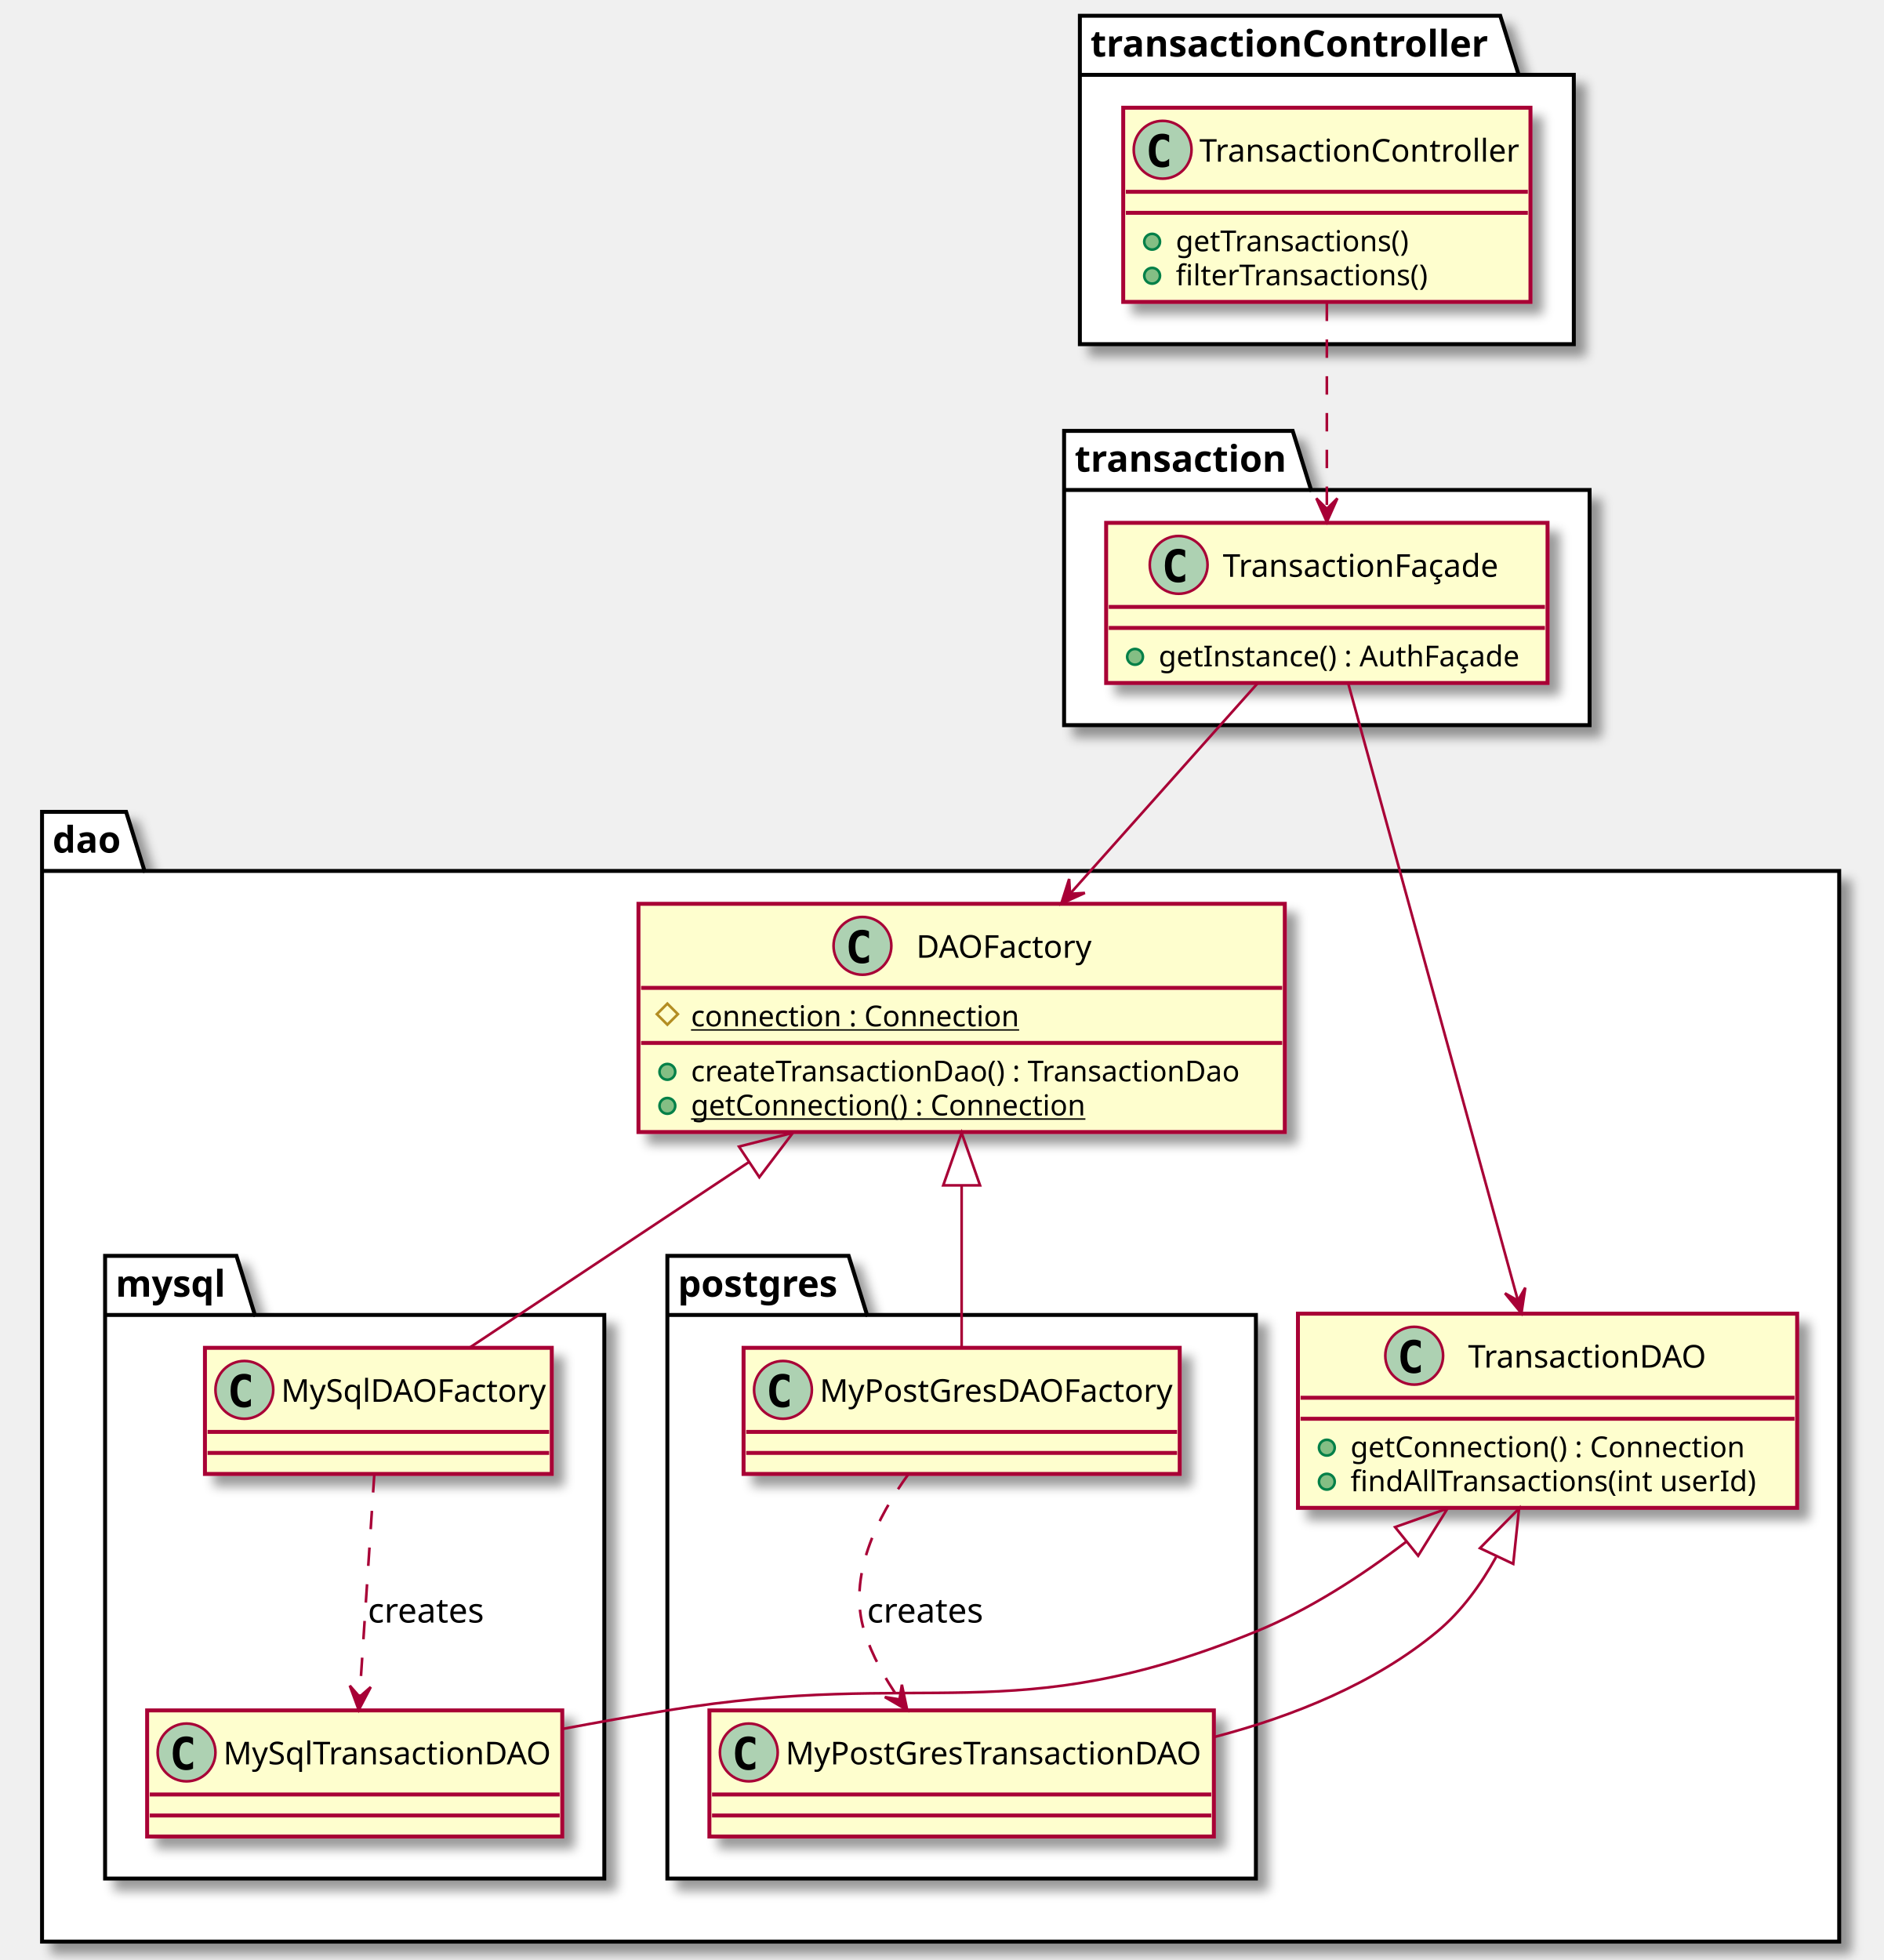
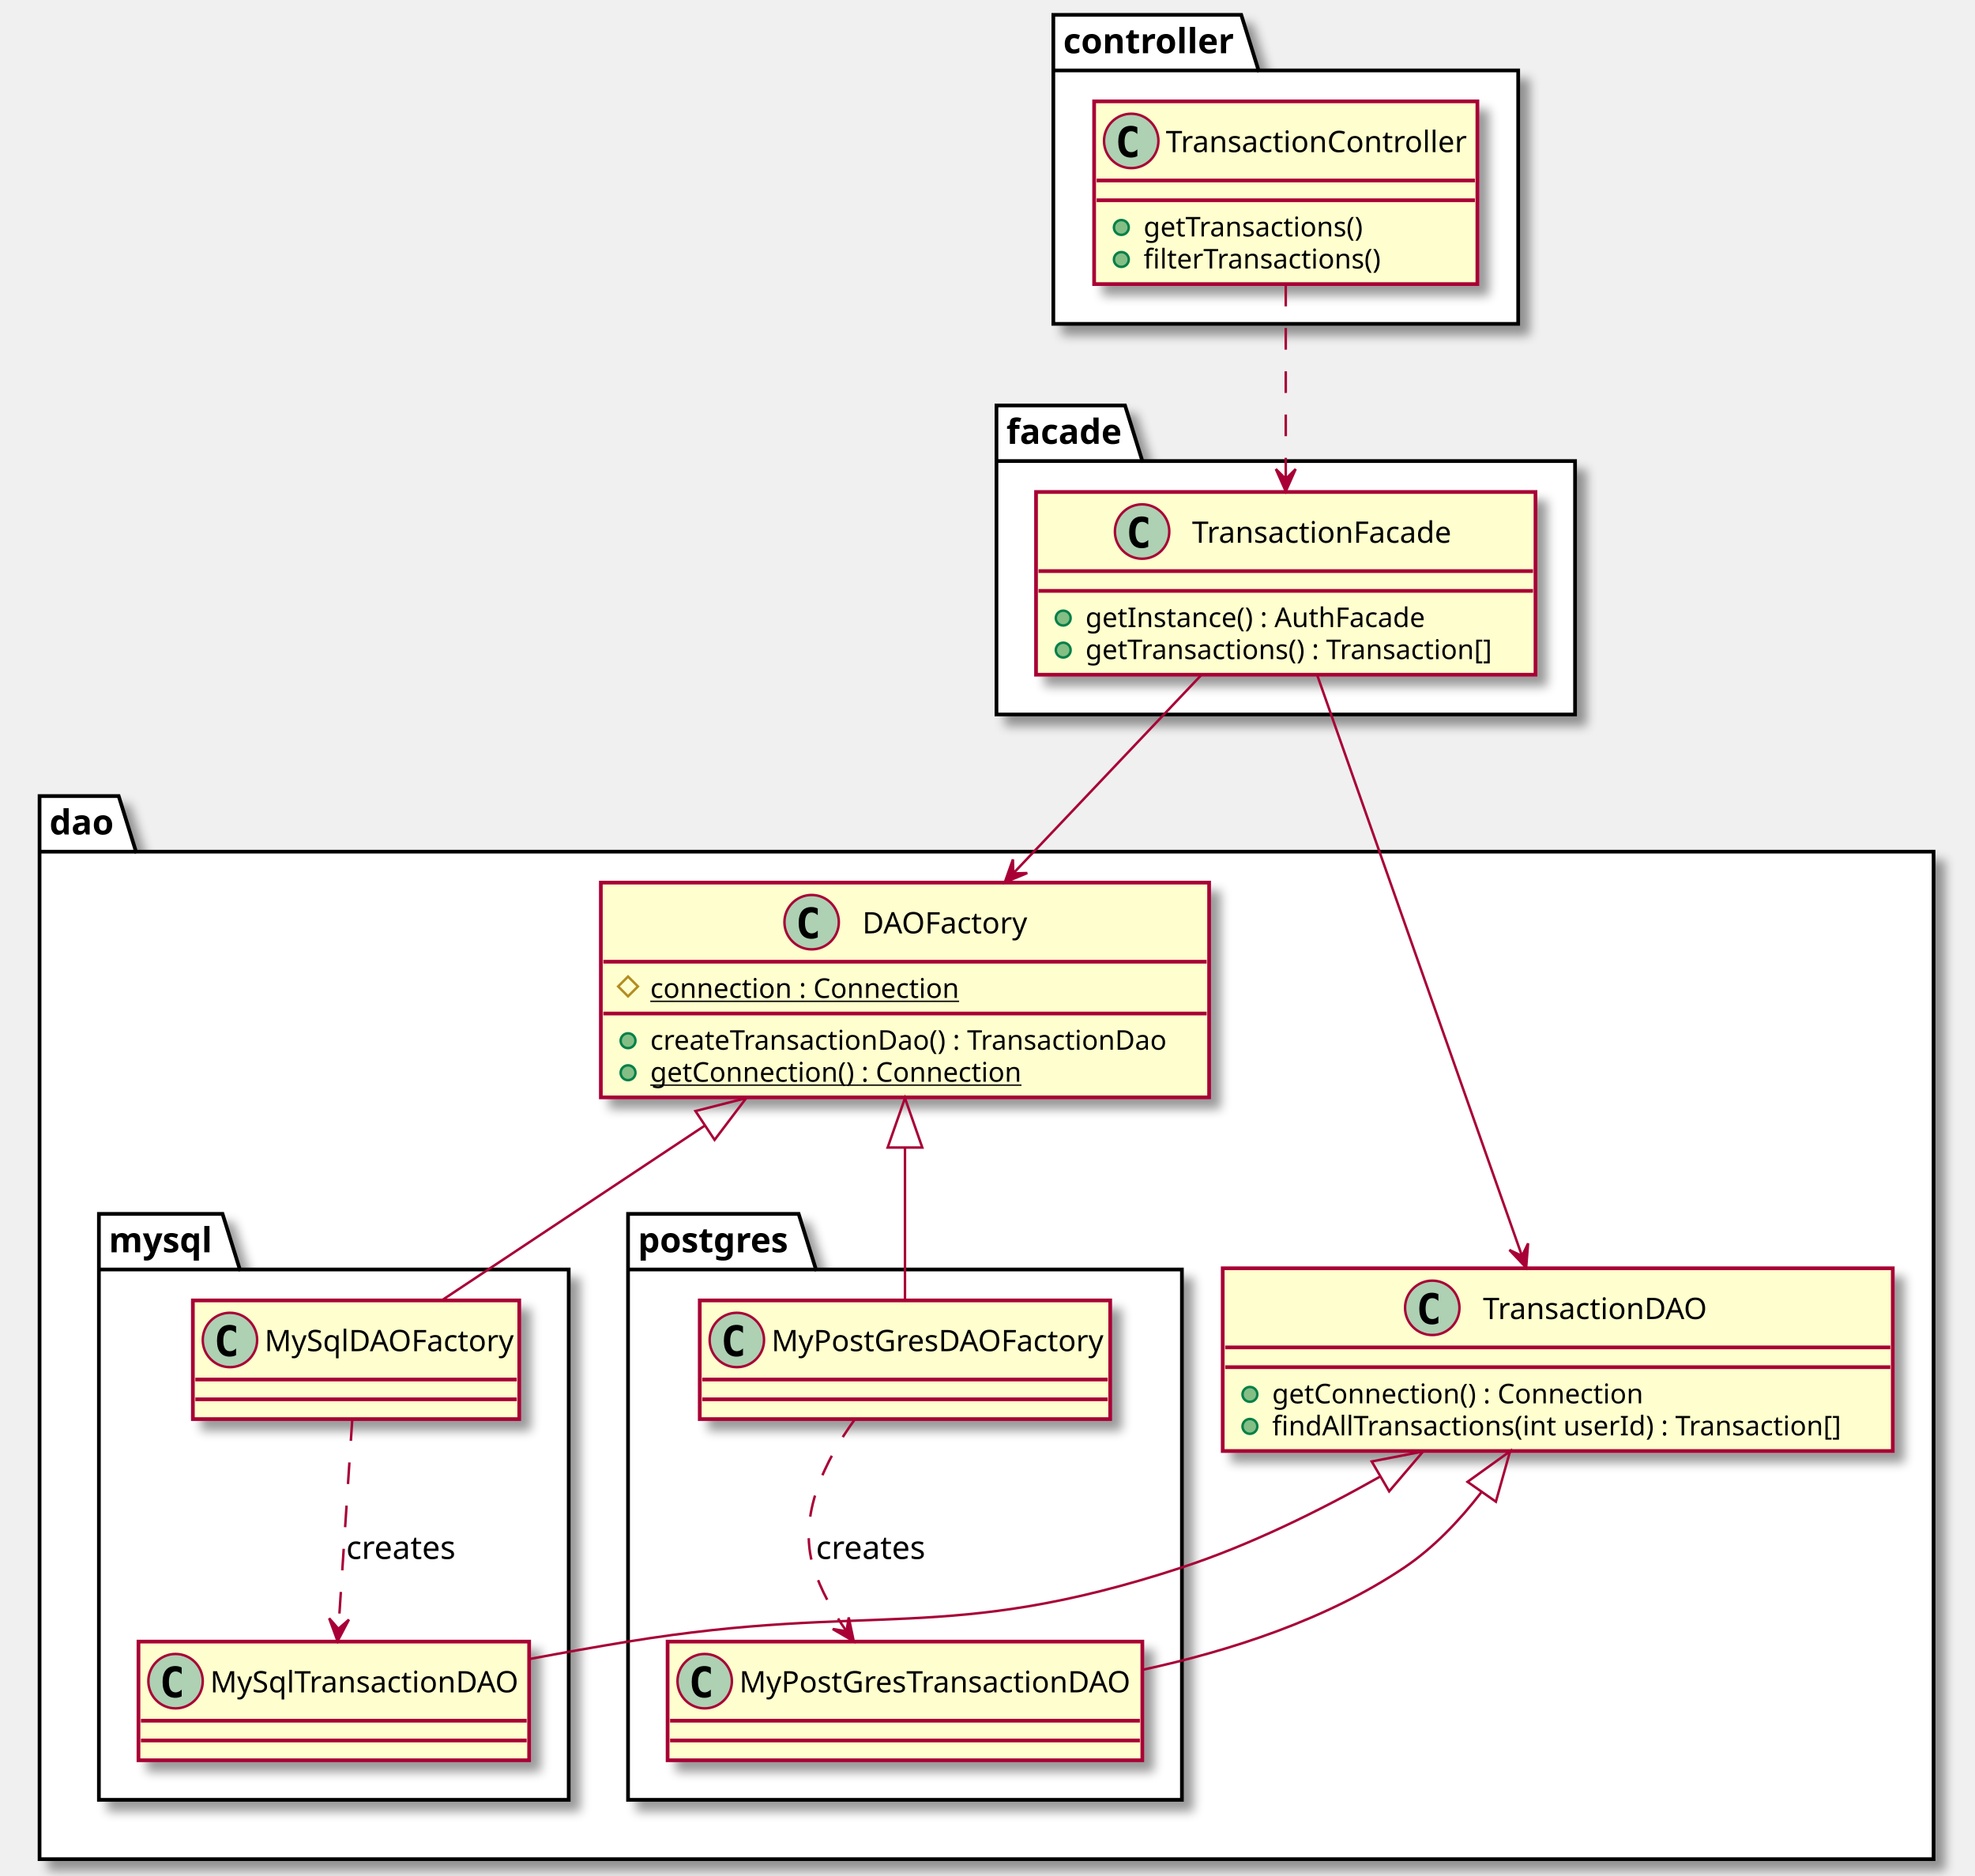
- <svg xmlns="http://www.w3.org/2000/svg" contentScriptType="application/ecmascript" contentStyleType="text/css" height="746px" preserveAspectRatio="none" style="width:717px;height:746px;" version="1.1" viewBox="0 0 717 746" width="717px" zoomAndPan="magnify">
+ <svg xmlns="http://www.w3.org/2000/svg" contentScriptType="application/ecmascript" contentStyleType="text/css" height="607.2px" preserveAspectRatio="none" style="width:639px;height:607px;" version="1.1" viewBox="0 0 639 607" width="639.2px" zoomAndPan="magnify">
  <defs>
-     <filter height="300%" id="ftbttxz9ejhub" width="300%" x="-1" y="-1">
-       <feGaussianBlur result="blurOut" stdDeviation="2.0" />
+     <filter height="300%" id="fc4ma4fn9a1ul" width="300%" x="-1" y="-1">
+       <feGaussianBlur result="blurOut" stdDeviation="1.6" />
      <feColorMatrix in="blurOut" result="blurOut2" type="matrix" values="0 0 0 0 0 0 0 0 0 0 0 0 0 0 0 0 0 0 .4 0" />
-       <feOffset dx="4.0" dy="4.0" in="blurOut2" result="blurOut3" />
+       <feOffset dx="3.2" dy="3.2" in="blurOut2" result="blurOut3" />
      <feBlend in="SourceGraphic" in2="blurOut3" mode="normal" />
    </filter>
  </defs>
  <g>
-     <polygon fill="#FFFFFF" filter="url(#ftbttxz9ejhub)" points="411,6,571,6,578,28.488,599,28.488,599,131,411,131,411,6" style="stroke:#000000;stroke-width:1.5;" />
-     <line style="stroke:#000000;stroke-width:1.5;" x1="411" x2="578" y1="28.488" y2="28.488" />
-     <text fill="#000000" font-family="sans-serif" font-size="14" font-weight="bold" lengthAdjust="spacingAndGlyphs" textLength="154" x="415" y="21.535">transactionController</text>
-     <polygon fill="#FFFFFF" filter="url(#ftbttxz9ejhub)" points="405,164,492,164,499,186.488,605,186.488,605,276,405,276,405,164" style="stroke:#000000;stroke-width:1.5;" />
-     <line style="stroke:#000000;stroke-width:1.5;" x1="405" x2="499" y1="186.488" y2="186.488" />
-     <text fill="#000000" font-family="sans-serif" font-size="14" font-weight="bold" lengthAdjust="spacingAndGlyphs" textLength="81" x="409" y="179.535">transaction</text>
-     <polygon fill="#FFFFFF" filter="url(#ftbttxz9ejhub)" points="16,309,48,309,55,331.488,700,331.488,700,739,16,739,16,309" style="stroke:#000000;stroke-width:1.5;" />
-     <line style="stroke:#000000;stroke-width:1.5;" x1="16" x2="55" y1="331.488" y2="331.488" />
-     <text fill="#000000" font-family="sans-serif" font-size="14" font-weight="bold" lengthAdjust="spacingAndGlyphs" textLength="26" x="20" y="324.535">dao</text>
-     <polygon fill="#FFFFFF" filter="url(#ftbttxz9ejhub)" points="40,478,90,478,97,500.488,230,500.488,230,715,40,715,40,478" style="stroke:#000000;stroke-width:1.5;" />
-     <line style="stroke:#000000;stroke-width:1.5;" x1="40" x2="97" y1="500.488" y2="500.488" />
-     <text fill="#000000" font-family="sans-serif" font-size="14" font-weight="bold" lengthAdjust="spacingAndGlyphs" textLength="44" x="44" y="493.535">mysql</text>
-     <polygon fill="#FFFFFF" filter="url(#ftbttxz9ejhub)" points="254,478,323,478,330,500.488,478,500.488,478,715,254,715,254,478" style="stroke:#000000;stroke-width:1.5;" />
-     <line style="stroke:#000000;stroke-width:1.5;" x1="254" x2="330" y1="500.488" y2="500.488" />
-     <text fill="#000000" font-family="sans-serif" font-size="14" font-weight="bold" lengthAdjust="spacingAndGlyphs" textLength="63" x="258" y="493.535">postgres</text>
-     <rect codeLine="5" fill="#FEFECE" filter="url(#ftbttxz9ejhub)" height="73.91" id="TransactionController" style="stroke:#A80036;stroke-width:1.5;" width="155" x="427.5" y="41" />
-     <ellipse cx="442.5" cy="57" fill="#ADD1B2" rx="11" ry="11" style="stroke:#A80036;stroke-width:1.0;" />
-     <path d="M444.973,63.143 Q444.392,63.442 443.753,63.591 Q443.114,63.741 442.408,63.741 Q439.901,63.741 438.582,62.089 Q437.262,60.437 437.262,57.316 Q437.262,54.187 438.582,52.535 Q439.901,50.883 442.408,50.883 Q443.114,50.883 443.761,51.032 Q444.409,51.182 444.973,51.48 L444.973,54.203 Q444.342,53.622 443.749,53.352 Q443.155,53.083 442.524,53.083 Q441.18,53.083 440.495,54.149 Q439.81,55.216 439.81,57.316 Q439.81,59.408 440.495,60.474 Q441.18,61.541 442.524,61.541 Q443.155,61.541 443.749,61.271 Q444.342,61.002 444.973,60.42 Z " fill="#000000" />
-     <text fill="#000000" font-family="sans-serif" font-size="12" lengthAdjust="spacingAndGlyphs" textLength="123" x="456.5" y="61.535">TransactionController</text>
-     <line style="stroke:#A80036;stroke-width:1.5;" x1="428.5" x2="581.5" y1="73" y2="73" />
-     <line style="stroke:#A80036;stroke-width:1.5;" x1="428.5" x2="581.5" y1="81" y2="81" />
-     <ellipse cx="438.5" cy="92" fill="#84BE84" rx="3" ry="3" style="stroke:#038048;stroke-width:1.0;" />
-     <text fill="#000000" font-family="sans-serif" font-size="11" lengthAdjust="spacingAndGlyphs" textLength="95" x="447.5" y="95.635">getTransactions()</text>
-     <ellipse cx="438.5" cy="104.955" fill="#84BE84" rx="3" ry="3" style="stroke:#038048;stroke-width:1.0;" />
-     <text fill="#000000" font-family="sans-serif" font-size="11" lengthAdjust="spacingAndGlyphs" textLength="103" x="447.5" y="108.59">filterTransactions()</text>
-     <rect codeLine="12" fill="#FEFECE" filter="url(#ftbttxz9ejhub)" height="60.955" id="TransactionFaçade" style="stroke:#A80036;stroke-width:1.5;" width="168" x="421" y="199" />
-     <ellipse cx="448.6" cy="215" fill="#ADD1B2" rx="11" ry="11" style="stroke:#A80036;stroke-width:1.0;" />
-     <path d="M451.073,221.143 Q450.492,221.442 449.853,221.591 Q449.214,221.741 448.508,221.741 Q446.001,221.741 444.682,220.089 Q443.362,218.437 443.362,215.316 Q443.362,212.186 444.682,210.535 Q446.001,208.883 448.508,208.883 Q449.214,208.883 449.861,209.032 Q450.509,209.182 451.073,209.481 L451.073,212.203 Q450.442,211.622 449.849,211.352 Q449.255,211.083 448.624,211.083 Q447.28,211.083 446.595,212.149 Q445.91,213.216 445.91,215.316 Q445.91,217.408 446.595,218.474 Q447.28,219.541 448.624,219.541 Q449.255,219.541 449.849,219.271 Q450.442,219.001 451.073,218.42 Z " fill="#000000" />
-     <text fill="#000000" font-family="sans-serif" font-size="12" lengthAdjust="spacingAndGlyphs" textLength="108" x="465.4" y="219.535">TransactionFaçade</text>
-     <line style="stroke:#A80036;stroke-width:1.5;" x1="422" x2="588" y1="231" y2="231" />
-     <line style="stroke:#A80036;stroke-width:1.5;" x1="422" x2="588" y1="239" y2="239" />
-     <ellipse cx="432" cy="250" fill="#84BE84" rx="3" ry="3" style="stroke:#038048;stroke-width:1.0;" />
-     <text fill="#000000" font-family="sans-serif" font-size="11" lengthAdjust="spacingAndGlyphs" textLength="142" x="441" y="253.635">getInstance() : AuthFaçade</text>
-     <rect codeLine="20" fill="#FEFECE" filter="url(#ftbttxz9ejhub)" height="86.865" id="DAOFactory" style="stroke:#A80036;stroke-width:1.5;" width="246" x="243" y="344" />
-     <ellipse cx="328.25" cy="360" fill="#ADD1B2" rx="11" ry="11" style="stroke:#A80036;stroke-width:1.0;" />
-     <path d="M330.723,366.143 Q330.142,366.442 329.503,366.591 Q328.864,366.741 328.158,366.741 Q325.651,366.741 324.332,365.089 Q323.012,363.437 323.012,360.316 Q323.012,357.187 324.332,355.535 Q325.651,353.883 328.158,353.883 Q328.864,353.883 329.511,354.032 Q330.159,354.182 330.723,354.481 L330.723,357.203 Q330.092,356.622 329.499,356.352 Q328.905,356.082 328.274,356.082 Q326.93,356.082 326.245,357.149 Q325.56,358.216 325.56,360.316 Q325.56,362.408 326.245,363.474 Q326.93,364.541 328.274,364.541 Q328.905,364.541 329.499,364.271 Q330.092,364.002 330.723,363.42 Z " fill="#000000" />
-     <text fill="#000000" font-family="sans-serif" font-size="12" lengthAdjust="spacingAndGlyphs" textLength="67" x="348.75" y="364.535">DAOFactory</text>
-     <line style="stroke:#A80036;stroke-width:1.5;" x1="244" x2="488" y1="376" y2="376" />
-     <polygon fill="none" points="254,382,258,386,254,390,250,386" style="stroke:#B38D22;stroke-width:1.0;" />
-     <text fill="#000000" font-family="sans-serif" font-size="11" lengthAdjust="spacingAndGlyphs" text-decoration="underline" textLength="131" x="263" y="390.635">connection : Connection</text>
-     <line style="stroke:#A80036;stroke-width:1.5;" x1="244" x2="488" y1="396.955" y2="396.955" />
-     <ellipse cx="254" cy="407.955" fill="#84BE84" rx="3" ry="3" style="stroke:#038048;stroke-width:1.0;" />
-     <text fill="#000000" font-family="sans-serif" font-size="11" lengthAdjust="spacingAndGlyphs" textLength="220" x="263" y="411.59">createTransactionDao() : TransactionDao</text>
-     <ellipse cx="254" cy="420.91" fill="#84BE84" rx="3" ry="3" style="stroke:#038048;stroke-width:1.0;" />
-     <text fill="#000000" font-family="sans-serif" font-size="11" lengthAdjust="spacingAndGlyphs" text-decoration="underline" textLength="158" x="263" y="424.545">getConnection() : Connection</text>
-     <rect codeLine="41" fill="#FEFECE" filter="url(#ftbttxz9ejhub)" height="73.91" id="TransactionDAO" style="stroke:#A80036;stroke-width:1.5;" width="190" x="494" y="500" />
-     <ellipse cx="538.25" cy="516" fill="#ADD1B2" rx="11" ry="11" style="stroke:#A80036;stroke-width:1.0;" />
-     <path d="M540.723,522.143 Q540.142,522.442 539.503,522.591 Q538.864,522.741 538.158,522.741 Q535.651,522.741 534.332,521.089 Q533.012,519.437 533.012,516.316 Q533.012,513.187 534.332,511.535 Q535.651,509.883 538.158,509.883 Q538.864,509.883 539.511,510.032 Q540.159,510.182 540.723,510.481 L540.723,513.203 Q540.092,512.622 539.499,512.352 Q538.905,512.082 538.274,512.082 Q536.93,512.082 536.245,513.149 Q535.56,514.216 535.56,516.316 Q535.56,518.408 536.245,519.474 Q536.93,520.541 538.274,520.541 Q538.905,520.541 539.499,520.271 Q540.092,520.001 540.723,519.42 Z " fill="#000000" />
-     <text fill="#000000" font-family="sans-serif" font-size="12" lengthAdjust="spacingAndGlyphs" textLength="93" x="558.75" y="520.535">TransactionDAO</text>
-     <line style="stroke:#A80036;stroke-width:1.5;" x1="495" x2="683" y1="532" y2="532" />
-     <line style="stroke:#A80036;stroke-width:1.5;" x1="495" x2="683" y1="540" y2="540" />
-     <ellipse cx="505" cy="551" fill="#84BE84" rx="3" ry="3" style="stroke:#038048;stroke-width:1.0;" />
-     <text fill="#000000" font-family="sans-serif" font-size="11" lengthAdjust="spacingAndGlyphs" textLength="158" x="514" y="554.635">getConnection() : Connection</text>
-     <ellipse cx="505" cy="563.955" fill="#84BE84" rx="3" ry="3" style="stroke:#038048;stroke-width:1.0;" />
-     <text fill="#000000" font-family="sans-serif" font-size="11" lengthAdjust="spacingAndGlyphs" textLength="164" x="514" y="567.59">findAllTransactions(int userId)</text>
-     <rect codeLine="27" fill="#FEFECE" filter="url(#ftbttxz9ejhub)" height="48" id="MySqlDAOFactory" style="stroke:#A80036;stroke-width:1.5;" width="132" x="78" y="513" />
-     <ellipse cx="93" cy="529" fill="#ADD1B2" rx="11" ry="11" style="stroke:#A80036;stroke-width:1.0;" />
-     <path d="M95.473,535.143 Q94.892,535.442 94.253,535.591 Q93.614,535.741 92.908,535.741 Q90.401,535.741 89.082,534.089 Q87.762,532.437 87.762,529.316 Q87.762,526.187 89.082,524.535 Q90.401,522.883 92.908,522.883 Q93.614,522.883 94.261,523.032 Q94.909,523.182 95.473,523.481 L95.473,526.203 Q94.842,525.622 94.249,525.352 Q93.655,525.082 93.024,525.082 Q91.68,525.082 90.995,526.149 Q90.31,527.216 90.31,529.316 Q90.31,531.408 90.995,532.474 Q91.68,533.541 93.024,533.541 Q93.655,533.541 94.249,533.271 Q94.842,533.001 95.473,532.42 Z " fill="#000000" />
-     <text fill="#000000" font-family="sans-serif" font-size="12" lengthAdjust="spacingAndGlyphs" textLength="100" x="107" y="533.535">MySqlDAOFactory</text>
-     <line style="stroke:#A80036;stroke-width:1.5;" x1="79" x2="209" y1="545" y2="545" />
-     <line style="stroke:#A80036;stroke-width:1.5;" x1="79" x2="209" y1="553" y2="553" />
-     <rect codeLine="28" fill="#FEFECE" filter="url(#ftbttxz9ejhub)" height="48" id="MySqlTransactionDAO" style="stroke:#A80036;stroke-width:1.5;" width="158" x="56" y="651" />
-     <ellipse cx="71" cy="667" fill="#ADD1B2" rx="11" ry="11" style="stroke:#A80036;stroke-width:1.0;" />
-     <path d="M73.473,673.143 Q72.892,673.442 72.253,673.591 Q71.614,673.741 70.908,673.741 Q68.401,673.741 67.082,672.089 Q65.762,670.437 65.762,667.316 Q65.762,664.187 67.082,662.535 Q68.401,660.883 70.908,660.883 Q71.614,660.883 72.261,661.032 Q72.909,661.182 73.473,661.481 L73.473,664.203 Q72.842,663.622 72.249,663.352 Q71.655,663.082 71.024,663.082 Q69.68,663.082 68.995,664.149 Q68.31,665.216 68.31,667.316 Q68.31,669.408 68.995,670.474 Q69.68,671.541 71.024,671.541 Q71.655,671.541 72.249,671.271 Q72.842,671.001 73.473,670.42 Z " fill="#000000" />
-     <text fill="#000000" font-family="sans-serif" font-size="12" lengthAdjust="spacingAndGlyphs" textLength="126" x="85" y="671.535">MySqlTransactionDAO</text>
-     <line style="stroke:#A80036;stroke-width:1.5;" x1="57" x2="213" y1="683" y2="683" />
-     <line style="stroke:#A80036;stroke-width:1.5;" x1="57" x2="213" y1="691" y2="691" />
-     <rect codeLine="34" fill="#FEFECE" filter="url(#ftbttxz9ejhub)" height="48" id="MyPostGresDAOFactory" style="stroke:#A80036;stroke-width:1.5;" width="166" x="283" y="513" />
-     <ellipse cx="298" cy="529" fill="#ADD1B2" rx="11" ry="11" style="stroke:#A80036;stroke-width:1.0;" />
-     <path d="M300.473,535.143 Q299.892,535.442 299.253,535.591 Q298.614,535.741 297.908,535.741 Q295.401,535.741 294.082,534.089 Q292.762,532.437 292.762,529.316 Q292.762,526.187 294.082,524.535 Q295.401,522.883 297.908,522.883 Q298.614,522.883 299.261,523.032 Q299.909,523.182 300.473,523.481 L300.473,526.203 Q299.842,525.622 299.249,525.352 Q298.655,525.082 298.024,525.082 Q296.68,525.082 295.995,526.149 Q295.31,527.216 295.31,529.316 Q295.31,531.408 295.995,532.474 Q296.68,533.541 298.024,533.541 Q298.655,533.541 299.249,533.271 Q299.842,533.001 300.473,532.42 Z " fill="#000000" />
-     <text fill="#000000" font-family="sans-serif" font-size="12" lengthAdjust="spacingAndGlyphs" textLength="134" x="312" y="533.535">MyPostGresDAOFactory</text>
-     <line style="stroke:#A80036;stroke-width:1.5;" x1="284" x2="448" y1="545" y2="545" />
-     <line style="stroke:#A80036;stroke-width:1.5;" x1="284" x2="448" y1="553" y2="553" />
-     <rect codeLine="35" fill="#FEFECE" filter="url(#ftbttxz9ejhub)" height="48" id="MyPostGresTransactionDAO" style="stroke:#A80036;stroke-width:1.5;" width="192" x="270" y="651" />
-     <ellipse cx="285" cy="667" fill="#ADD1B2" rx="11" ry="11" style="stroke:#A80036;stroke-width:1.0;" />
-     <path d="M287.473,673.143 Q286.892,673.442 286.253,673.591 Q285.614,673.741 284.908,673.741 Q282.401,673.741 281.082,672.089 Q279.762,670.437 279.762,667.316 Q279.762,664.187 281.082,662.535 Q282.401,660.883 284.908,660.883 Q285.614,660.883 286.261,661.032 Q286.909,661.182 287.473,661.481 L287.473,664.203 Q286.842,663.622 286.249,663.352 Q285.655,663.082 285.024,663.082 Q283.68,663.082 282.995,664.149 Q282.31,665.216 282.31,667.316 Q282.31,669.408 282.995,670.474 Q283.68,671.541 285.024,671.541 Q285.655,671.541 286.249,671.271 Q286.842,671.001 287.473,670.42 Z " fill="#000000" />
-     <text fill="#000000" font-family="sans-serif" font-size="12" lengthAdjust="spacingAndGlyphs" textLength="160" x="299" y="671.535">MyPostGresTransactionDAO</text>
-     <line style="stroke:#A80036;stroke-width:1.5;" x1="271" x2="461" y1="683" y2="683" />
-     <line style="stroke:#A80036;stroke-width:1.5;" x1="271" x2="461" y1="691" y2="691" />
-     <path codeLine="30" d="M142.47,561.07 C140.93,584.42 138.54,620.56 136.88,645.64 " fill="none" id="MySqlDAOFactory-to-MySqlTransactionDAO" style="stroke:#A80036;stroke-width:1.0;stroke-dasharray:7.0,7.0;" />
-     <polygon fill="#A80036" points="136.53,650.82,141.113,642.102,136.859,645.831,133.131,641.576,136.53,650.82" style="stroke:#A80036;stroke-width:1.0;" />
-     <text fill="#000000" font-family="sans-serif" font-size="13" lengthAdjust="spacingAndGlyphs" textLength="45" x="140" y="617.568">creates</text>
-     <path codeLine="37" d="M345.76,561.05 C333.89,577.41 322.42,600.08 329,621 C331.84,630.03 336.83,638.87 342.24,646.66 " fill="none" id="MyPostGresDAOFactory-to-MyPostGresTransactionDAO" style="stroke:#A80036;stroke-width:1.0;stroke-dasharray:7.0,7.0;" />
-     <polygon fill="#A80036" points="345.28,650.87,343.256,641.231,342.354,646.816,336.769,645.914,345.28,650.87" style="stroke:#A80036;stroke-width:1.0;" />
-     <text fill="#000000" font-family="sans-serif" font-size="13" lengthAdjust="spacingAndGlyphs" textLength="45" x="330" y="617.568">creates</text>
-     <path codeLine="46" d="M284.86,442.41 C248.34,466.67 207.17,494.03 178.82,512.87 " fill="none" id="DAOFactory-backto-MySqlDAOFactory" style="stroke:#A80036;stroke-width:1.0;" />
-     <polygon fill="none" points="281.26,436.4,301.79,431.16,289,448.06,281.26,436.4" style="stroke:#A80036;stroke-width:1.0;" />
-     <path codeLine="47" d="M366,451.35 C366,473.09 366,496.12 366,512.66 " fill="none" id="DAOFactory-backto-MyPostGresDAOFactory" style="stroke:#A80036;stroke-width:1.0;" />
-     <polygon fill="none" points="359,451.16,366,431.16,373,451.16,359,451.16" style="stroke:#A80036;stroke-width:1.0;" />
-     <path codeLine="48" d="M569.44,592.6 C563.58,603.19 556.19,613.36 547,621 C523.08,640.89 491.99,653.31 462.34,661.08 " fill="none" id="TransactionDAO-backto-MyPostGresTransactionDAO" style="stroke:#A80036;stroke-width:1.0;" />
-     <polygon fill="none" points="563.28,589.25,578.15,574.15,575.94,595.23,563.28,589.25" style="stroke:#A80036;stroke-width:1.0;" />
-     <path codeLine="49" d="M535.34,586.71 C518.13,599.86 498.26,612.73 478,621 C385.01,658.96 353.13,634.8 254,651 C241.12,653.1 227.51,655.54 214.26,658.02 " fill="none" id="TransactionDAO-backto-MySqlTransactionDAO" style="stroke:#A80036;stroke-width:1.0;" />
-     <polygon fill="none" points="530.97,581.23,550.94,574.15,539.75,592.14,530.97,581.23" style="stroke:#A80036;stroke-width:1.0;" />
-     <path codeLine="53" d="M505,115.19 C505,138.97 505,169.92 505,193.46 " fill="none" id="TransactionController-to-TransactionFaçade" style="stroke:#A80036;stroke-width:1.0;stroke-dasharray:7.0,7.0;" />
-     <polygon fill="#A80036" points="505,198.67,509,189.67,505,193.67,501,189.67,505,198.67" style="stroke:#A80036;stroke-width:1.0;" />
-     <path codeLine="55" d="M478.53,260.21 C458.41,282.79 430.35,314.27 407.29,340.16 " fill="none" id="TransactionFaçade-to-DAOFactory" style="stroke:#A80036;stroke-width:1.0;" />
-     <polygon fill="#A80036" points="403.93,343.93,412.899,339.861,407.252,340.193,406.92,334.546,403.93,343.93" style="stroke:#A80036;stroke-width:1.0;" />
-     <path codeLine="57" d="M513.13,260.07 C528.19,314.83 560.44,432.15 577.65,494.71 " fill="none" id="TransactionFaçade-to-TransactionDAO" style="stroke:#A80036;stroke-width:1.0;" />
-     <polygon fill="#A80036" points="579.06,499.85,580.522,490.11,577.73,495.03,572.81,492.238,579.06,499.85" style="stroke:#A80036;stroke-width:1.0;" />
+     <polygon fill="#FFFFFF" filter="url(#fc4ma4fn9a1ul)" points="340.8,4.8,401.6,4.8,407.2,22.791,491.2,22.791,491.2,104.8,340.8,104.8,340.8,4.8" style="stroke: #000000; stroke-width: 1.2;" />
+     <line style="stroke: #000000; stroke-width: 1.2;" x1="340.8" x2="407.2" y1="22.791" y2="22.791" />
+     <text fill="#000000" font-family="sans-serif" font-size="11.2" font-weight="bold" lengthAdjust="spacingAndGlyphs" textLength="56" x="344" y="17.228">controller</text>
+     <polygon fill="#FFFFFF" filter="url(#fc4ma4fn9a1ul)" points="322.4,131.2,364,131.2,369.6,149.191,509.6,149.191,509.6,231.2,322.4,231.2,322.4,131.2" style="stroke: #000000; stroke-width: 1.2;" />
+     <line style="stroke: #000000; stroke-width: 1.2;" x1="322.4" x2="369.6" y1="149.191" y2="149.191" />
+     <text fill="#000000" font-family="sans-serif" font-size="11.2" font-weight="bold" lengthAdjust="spacingAndGlyphs" textLength="36.8" x="325.6" y="143.628">facade</text>
+     <polygon fill="#FFFFFF" filter="url(#fc4ma4fn9a1ul)" points="12.8,257.6,38.4,257.6,44,275.591,625.6,275.591,625.6,601.6,12.8,601.6,12.8,257.6" style="stroke: #000000; stroke-width: 1.2;" />
+     <line style="stroke: #000000; stroke-width: 1.2;" x1="12.8" x2="44" y1="275.591" y2="275.591" />
+     <text fill="#000000" font-family="sans-serif" font-size="11.2" font-weight="bold" lengthAdjust="spacingAndGlyphs" textLength="20.8" x="16" y="270.028">dao</text>
+     <polygon fill="#FFFFFF" filter="url(#fc4ma4fn9a1ul)" points="32,392.8,72,392.8,77.6,410.791,184,410.791,184,582.4,32,582.4,32,392.8" style="stroke: #000000; stroke-width: 1.2;" />
+     <line style="stroke: #000000; stroke-width: 1.2;" x1="32" x2="77.6" y1="410.791" y2="410.791" />
+     <text fill="#000000" font-family="sans-serif" font-size="11.2" font-weight="bold" lengthAdjust="spacingAndGlyphs" textLength="35.2" x="35.2" y="405.228">mysql</text>
+     <polygon fill="#FFFFFF" filter="url(#fc4ma4fn9a1ul)" points="203.2,392.8,258.4,392.8,264,410.791,382.4,410.791,382.4,582.4,203.2,582.4,203.2,392.8" style="stroke: #000000; stroke-width: 1.2;" />
+     <line style="stroke: #000000; stroke-width: 1.2;" x1="203.2" x2="264" y1="410.791" y2="410.791" />
+     <text fill="#000000" font-family="sans-serif" font-size="11.2" font-weight="bold" lengthAdjust="spacingAndGlyphs" textLength="50.4" x="206.4" y="405.228">postgres</text>
+     <rect codeLine="4" fill="#FEFECE" filter="url(#fc4ma4fn9a1ul)" height="59.128" id="TransactionController" style="stroke: #A80036; stroke-width: 1.2;" width="124" x="354" y="32.8" />
+     <ellipse cx="366" cy="45.6" fill="#ADD1B2" rx="8.8" ry="8.8" style="stroke: #A80036; stroke-width: 0.8;" />
+     <path d="M367.978,50.514 Q367.514,50.754 367.002,50.873 Q366.491,50.993 365.927,50.993 Q363.921,50.993 362.865,49.671 Q361.809,48.35 361.809,45.853 Q361.809,43.349 362.865,42.028 Q363.921,40.706 365.927,40.706 Q366.491,40.706 367.009,40.826 Q367.527,40.945 367.978,41.184 L367.978,43.362 Q367.474,42.898 366.999,42.682 Q366.524,42.466 366.019,42.466 Q364.944,42.466 364.396,43.319 Q363.848,44.173 363.848,45.853 Q363.848,47.526 364.396,48.38 Q364.944,49.233 366.019,49.233 Q366.524,49.233 366.999,49.017 Q367.474,48.801 367.978,48.336 Z " fill="#000000" />
+     <text fill="#000000" font-family="sans-serif" font-size="9.6" lengthAdjust="spacingAndGlyphs" textLength="98.4" x="377.2" y="49.228">TransactionController</text>
+     <line style="stroke: #A80036; stroke-width: 1.2;" x1="354.8" x2="477.2" y1="58.4" y2="58.4" />
+     <line style="stroke: #A80036; stroke-width: 1.2;" x1="354.8" x2="477.2" y1="64.8" y2="64.8" />
+     <ellipse cx="362.8" cy="73.6" fill="#84BE84" rx="2.4" ry="2.4" style="stroke: #038048; stroke-width: 0.8;" />
+     <text fill="#000000" font-family="sans-serif" font-size="8.8" lengthAdjust="spacingAndGlyphs" textLength="76" x="370" y="76.508">getTransactions()</text>
+     <ellipse cx="362.8" cy="83.964" fill="#84BE84" rx="2.4" ry="2.4" style="stroke: #038048; stroke-width: 0.8;" />
+     <text fill="#000000" font-family="sans-serif" font-size="8.8" lengthAdjust="spacingAndGlyphs" textLength="82.4" x="370" y="86.872">filterTransactions()</text>
+     <rect codeLine="11" fill="#FEFECE" filter="url(#fc4ma4fn9a1ul)" height="59.128" id="TransactionFacade" style="stroke: #A80036; stroke-width: 1.2;" width="161.6" x="335.2" y="159.2" />
+     <ellipse cx="369.52" cy="172" fill="#ADD1B2" rx="8.8" ry="8.8" style="stroke: #A80036; stroke-width: 0.8;" />
+     <path d="M371.498,176.915 Q371.034,177.154 370.522,177.273 Q370.011,177.393 369.447,177.393 Q367.441,177.393 366.385,176.071 Q365.329,174.75 365.329,172.253 Q365.329,169.749 366.385,168.428 Q367.441,167.106 369.447,167.106 Q370.011,167.106 370.529,167.226 Q371.047,167.345 371.498,167.584 L371.498,169.762 Q370.994,169.298 370.519,169.082 Q370.044,168.866 369.539,168.866 Q368.464,168.866 367.916,169.719 Q367.368,170.573 367.368,172.253 Q367.368,173.926 367.916,174.78 Q368.464,175.633 369.539,175.633 Q370.044,175.633 370.519,175.417 Q370.994,175.201 371.498,174.736 Z " fill="#000000" />
+     <text fill="#000000" font-family="sans-serif" font-size="9.6" lengthAdjust="spacingAndGlyphs" textLength="86.4" x="385.68" y="175.628">TransactionFacade</text>
+     <line style="stroke: #A80036; stroke-width: 1.2;" x1="336" x2="496" y1="184.8" y2="184.8" />
+     <line style="stroke: #A80036; stroke-width: 1.2;" x1="336" x2="496" y1="191.2" y2="191.2" />
+     <ellipse cx="344" cy="200" fill="#84BE84" rx="2.4" ry="2.4" style="stroke: #038048; stroke-width: 0.8;" />
+     <text fill="#000000" font-family="sans-serif" font-size="8.8" lengthAdjust="spacingAndGlyphs" textLength="113.6" x="351.2" y="202.908">getInstance() : AuthFacade</text>
+     <ellipse cx="344" cy="210.364" fill="#84BE84" rx="2.4" ry="2.4" style="stroke: #038048; stroke-width: 0.8;" />
+     <text fill="#000000" font-family="sans-serif" font-size="8.8" lengthAdjust="spacingAndGlyphs" textLength="140.8" x="351.2" y="213.272">getTransactions() : Transaction[]</text>
+     <rect codeLine="20" fill="#FEFECE" filter="url(#fc4ma4fn9a1ul)" height="69.492" id="DAOFactory" style="stroke: #A80036; stroke-width: 1.2;" width="196.8" x="194.4" y="285.6" />
+     <ellipse cx="262.6" cy="298.4" fill="#ADD1B2" rx="8.8" ry="8.8" style="stroke: #A80036; stroke-width: 0.8;" />
+     <path d="M264.579,303.315 Q264.114,303.553 263.602,303.673 Q263.091,303.793 262.527,303.793 Q260.521,303.793 259.465,302.471 Q258.409,301.15 258.409,298.653 Q258.409,296.149 259.465,294.828 Q260.521,293.506 262.527,293.506 Q263.091,293.506 263.609,293.626 Q264.127,293.745 264.579,293.984 L264.579,296.163 Q264.074,295.698 263.599,295.482 Q263.124,295.266 262.62,295.266 Q261.544,295.266 260.996,296.119 Q260.448,296.973 260.448,298.653 Q260.448,300.326 260.996,301.18 Q261.544,302.033 262.62,302.033 Q263.124,302.033 263.599,301.817 Q264.074,301.601 264.579,301.136 Z " fill="#000000" />
+     <text fill="#000000" font-family="sans-serif" font-size="9.6" lengthAdjust="spacingAndGlyphs" textLength="53.6" x="279" y="302.028">DAOFactory</text>
+     <line style="stroke: #A80036; stroke-width: 1.2;" x1="195.2" x2="390.4" y1="311.2" y2="311.2" />
+     <polygon fill="none" points="203.2,316,206.4,319.2,203.2,322.4,200,319.2" style="stroke: #B38D22; stroke-width: 0.8;" />
+     <text fill="#000000" font-family="sans-serif" font-size="8.8" lengthAdjust="spacingAndGlyphs" text-decoration="underline" textLength="104.8" x="210.4" y="322.908">connection : Connection</text>
+     <line style="stroke: #A80036; stroke-width: 1.2;" x1="195.2" x2="390.4" y1="327.964" y2="327.964" />
+     <ellipse cx="203.2" cy="336.764" fill="#84BE84" rx="2.4" ry="2.4" style="stroke: #038048; stroke-width: 0.8;" />
+     <text fill="#000000" font-family="sans-serif" font-size="8.8" lengthAdjust="spacingAndGlyphs" textLength="176" x="210.4" y="339.672">createTransactionDao() : TransactionDao</text>
+     <ellipse cx="203.2" cy="347.128" fill="#84BE84" rx="2.4" ry="2.4" style="stroke: #038048; stroke-width: 0.8;" />
+     <text fill="#000000" font-family="sans-serif" font-size="8.8" lengthAdjust="spacingAndGlyphs" text-decoration="underline" textLength="126.4" x="210.4" y="350.036">getConnection() : Connection</text>
+     <rect codeLine="41" fill="#FEFECE" filter="url(#fc4ma4fn9a1ul)" height="59.128" id="TransactionDAO" style="stroke: #A80036; stroke-width: 1.2;" width="216.8" x="395.6" y="410.4" />
+     <ellipse cx="463.4" cy="423.2" fill="#ADD1B2" rx="8.8" ry="8.8" style="stroke: #A80036; stroke-width: 0.8;" />
+     <path d="M465.378,428.115 Q464.914,428.353 464.402,428.473 Q463.891,428.593 463.327,428.593 Q461.321,428.593 460.265,427.271 Q459.209,425.95 459.209,423.453 Q459.209,420.949 460.265,419.628 Q461.321,418.306 463.327,418.306 Q463.891,418.306 464.409,418.426 Q464.927,418.545 465.378,418.784 L465.378,420.962 Q464.874,420.498 464.399,420.282 Q463.924,420.066 463.42,420.066 Q462.344,420.066 461.796,420.919 Q461.248,421.773 461.248,423.453 Q461.248,425.126 461.796,425.979 Q462.344,426.833 463.42,426.833 Q463.924,426.833 464.399,426.617 Q464.874,426.401 465.378,425.936 Z " fill="#000000" />
+     <text fill="#000000" font-family="sans-serif" font-size="9.6" lengthAdjust="spacingAndGlyphs" textLength="74.4" x="479.8" y="426.828">TransactionDAO</text>
+     <line style="stroke: #A80036; stroke-width: 1.2;" x1="396.4" x2="611.6" y1="436" y2="436" />
+     <line style="stroke: #A80036; stroke-width: 1.2;" x1="396.4" x2="611.6" y1="442.4" y2="442.4" />
+     <ellipse cx="404.4" cy="451.2" fill="#84BE84" rx="2.4" ry="2.4" style="stroke: #038048; stroke-width: 0.8;" />
+     <text fill="#000000" font-family="sans-serif" font-size="8.8" lengthAdjust="spacingAndGlyphs" textLength="126.4" x="411.6" y="454.108">getConnection() : Connection</text>
+     <ellipse cx="404.4" cy="461.564" fill="#84BE84" rx="2.4" ry="2.4" style="stroke: #038048; stroke-width: 0.8;" />
+     <text fill="#000000" font-family="sans-serif" font-size="8.8" lengthAdjust="spacingAndGlyphs" textLength="196" x="411.6" y="464.472">findAllTransactions(int userId) : Transaction[]</text>
+     <rect codeLine="27" fill="#FEFECE" filter="url(#fc4ma4fn9a1ul)" height="38.4" id="MySqlDAOFactory" style="stroke: #A80036; stroke-width: 1.2;" width="105.6" x="62.4" y="420.8" />
+     <ellipse cx="74.4" cy="433.6" fill="#ADD1B2" rx="8.8" ry="8.8" style="stroke: #A80036; stroke-width: 0.8;" />
+     <path d="M76.379,438.514 Q75.914,438.753 75.402,438.873 Q74.891,438.993 74.327,438.993 Q72.321,438.993 71.265,437.671 Q70.209,436.35 70.209,433.853 Q70.209,431.349 71.265,430.028 Q72.321,428.706 74.327,428.706 Q74.891,428.706 75.409,428.826 Q75.927,428.945 76.379,429.184 L76.379,431.363 Q75.874,430.898 75.399,430.682 Q74.924,430.466 74.419,430.466 Q73.344,430.466 72.796,431.319 Q72.248,432.173 72.248,433.853 Q72.248,435.526 72.796,436.38 Q73.344,437.233 74.419,437.233 Q74.924,437.233 75.399,437.017 Q75.874,436.801 76.379,436.336 Z " fill="#000000" />
+     <text fill="#000000" font-family="sans-serif" font-size="9.6" lengthAdjust="spacingAndGlyphs" textLength="80" x="85.6" y="437.228">MySqlDAOFactory</text>
+     <line style="stroke: #A80036; stroke-width: 1.2;" x1="63.2" x2="167.2" y1="446.4" y2="446.4" />
+     <line style="stroke: #A80036; stroke-width: 1.2;" x1="63.2" x2="167.2" y1="452.8" y2="452.8" />
+     <rect codeLine="28" fill="#FEFECE" filter="url(#fc4ma4fn9a1ul)" height="38.4" id="MySqlTransactionDAO" style="stroke: #A80036; stroke-width: 1.2;" width="126.4" x="44.8" y="531.2" />
+     <ellipse cx="56.8" cy="544" fill="#ADD1B2" rx="8.8" ry="8.8" style="stroke: #A80036; stroke-width: 0.8;" />
+     <path d="M58.779,548.914 Q58.314,549.154 57.802,549.273 Q57.291,549.393 56.727,549.393 Q54.721,549.393 53.665,548.071 Q52.609,546.75 52.609,544.253 Q52.609,541.749 53.665,540.428 Q54.721,539.106 56.727,539.106 Q57.291,539.106 57.809,539.226 Q58.327,539.345 58.779,539.584 L58.779,541.763 Q58.274,541.298 57.799,541.082 Q57.324,540.866 56.819,540.866 Q55.744,540.866 55.196,541.719 Q54.648,542.573 54.648,544.253 Q54.648,545.926 55.196,546.779 Q55.744,547.633 56.819,547.633 Q57.324,547.633 57.799,547.417 Q58.274,547.201 58.779,546.736 Z " fill="#000000" />
+     <text fill="#000000" font-family="sans-serif" font-size="9.6" lengthAdjust="spacingAndGlyphs" textLength="100.8" x="68" y="547.628">MySqlTransactionDAO</text>
+     <line style="stroke: #A80036; stroke-width: 1.2;" x1="45.6" x2="170.4" y1="556.8" y2="556.8" />
+     <line style="stroke: #A80036; stroke-width: 1.2;" x1="45.6" x2="170.4" y1="563.2" y2="563.2" />
+     <rect codeLine="34" fill="#FEFECE" filter="url(#fc4ma4fn9a1ul)" height="38.4" id="MyPostGresDAOFactory" style="stroke: #A80036; stroke-width: 1.2;" width="132.8" x="226.4" y="420.8" />
+     <ellipse cx="238.4" cy="433.6" fill="#ADD1B2" rx="8.8" ry="8.8" style="stroke: #A80036; stroke-width: 0.8;" />
+     <path d="M240.379,438.514 Q239.914,438.753 239.402,438.873 Q238.891,438.993 238.327,438.993 Q236.321,438.993 235.265,437.671 Q234.209,436.35 234.209,433.853 Q234.209,431.349 235.265,430.028 Q236.321,428.706 238.327,428.706 Q238.891,428.706 239.409,428.826 Q239.927,428.945 240.379,429.184 L240.379,431.363 Q239.874,430.898 239.399,430.682 Q238.924,430.466 238.419,430.466 Q237.344,430.466 236.796,431.319 Q236.248,432.173 236.248,433.853 Q236.248,435.526 236.796,436.38 Q237.344,437.233 238.419,437.233 Q238.924,437.233 239.399,437.017 Q239.874,436.801 240.379,436.336 Z " fill="#000000" />
+     <text fill="#000000" font-family="sans-serif" font-size="9.6" lengthAdjust="spacingAndGlyphs" textLength="107.2" x="249.6" y="437.228">MyPostGresDAOFactory</text>
+     <line style="stroke: #A80036; stroke-width: 1.2;" x1="227.2" x2="358.4" y1="446.4" y2="446.4" />
+     <line style="stroke: #A80036; stroke-width: 1.2;" x1="227.2" x2="358.4" y1="452.8" y2="452.8" />
+     <rect codeLine="35" fill="#FEFECE" filter="url(#fc4ma4fn9a1ul)" height="38.4" id="MyPostGresTransactionDAO" style="stroke: #A80036; stroke-width: 1.2;" width="153.6" x="216" y="531.2" />
+     <ellipse cx="228" cy="544" fill="#ADD1B2" rx="8.8" ry="8.8" style="stroke: #A80036; stroke-width: 0.8;" />
+     <path d="M229.978,548.914 Q229.514,549.154 229.002,549.273 Q228.491,549.393 227.927,549.393 Q225.921,549.393 224.865,548.071 Q223.809,546.75 223.809,544.253 Q223.809,541.749 224.865,540.428 Q225.921,539.106 227.927,539.106 Q228.491,539.106 229.009,539.226 Q229.527,539.345 229.978,539.584 L229.978,541.763 Q229.474,541.298 228.999,541.082 Q228.524,540.866 228.019,540.866 Q226.944,540.866 226.396,541.719 Q225.848,542.573 225.848,544.253 Q225.848,545.926 226.396,546.779 Q226.944,547.633 228.019,547.633 Q228.524,547.633 228.999,547.417 Q229.474,547.201 229.978,546.736 Z " fill="#000000" />
+     <text fill="#000000" font-family="sans-serif" font-size="9.6" lengthAdjust="spacingAndGlyphs" textLength="128" x="239.2" y="547.628">MyPostGresTransactionDAO</text>
+     <line style="stroke: #A80036; stroke-width: 1.2;" x1="216.8" x2="368.8" y1="556.8" y2="556.8" />
+     <line style="stroke: #A80036; stroke-width: 1.2;" x1="216.8" x2="368.8" y1="563.2" y2="563.2" />
+     <path codeLine="30" d="M113.976,459.256 C112.744,477.936 110.832,506.848 109.504,526.912 " fill="none" id="MySqlDAOFactory-to-MySqlTransactionDAO" style="stroke: #A80036; stroke-width: 0.8; stroke-dasharray: 7.0,7.0;" />
+     <polygon fill="#A80036" points="109.224,531.056,112.891,524.082,109.487,527.065,106.504,523.661,109.224,531.056" style="stroke: #A80036; stroke-width: 0.8;" />
+     <text fill="#000000" font-family="sans-serif" font-size="10.4" lengthAdjust="spacingAndGlyphs" textLength="36" x="112" y="504.455">creates</text>
+     <path codeLine="37" d="M276.608,459.24 C267.112,472.328 257.936,490.464 263.2,507.2 C265.472,514.424 269.464,521.496 273.792,527.728 " fill="none" id="MyPostGresDAOFactory-to-MyPostGresTransactionDAO" style="stroke: #A80036; stroke-width: 0.8; stroke-dasharray: 7.0,7.0;" />
+     <polygon fill="#A80036" points="276.224,531.096,274.605,523.385,273.883,527.853,269.415,527.131,276.224,531.096" style="stroke: #A80036; stroke-width: 0.8;" />
+     <text fill="#000000" font-family="sans-serif" font-size="10.4" lengthAdjust="spacingAndGlyphs" textLength="36" x="264" y="504.455">creates</text>
+     <path codeLine="46" d="M227.888,364.328 C198.672,383.736 165.736,405.624 143.056,420.696 " fill="none" id="DAOFactory-backto-MySqlDAOFactory" style="stroke: #A80036; stroke-width: 0.8;" />
+     <polygon fill="none" points="225.008,359.52,241.432,355.328,231.2,368.848,225.008,359.52" style="stroke: #A80036; stroke-width: 0.8;" />
+     <path codeLine="47" d="M292.8,371.48 C292.8,388.872 292.8,407.296 292.8,420.528 " fill="none" id="DAOFactory-backto-MyPostGresDAOFactory" style="stroke: #A80036; stroke-width: 0.8;" />
+     <polygon fill="none" points="287.2,371.328,292.8,355.328,298.4,371.328,287.2,371.328" style="stroke: #A80036; stroke-width: 0.8;" />
+     <path codeLine="48" d="M479.248,482.928 C472.216,492.032 463.864,500.824 454.4,507.2 C429.384,524.056 398.024,534.216 369.6,540.336 " fill="none" id="TransactionDAO-backto-MyPostGresTransactionDAO" style="stroke: #A80036; stroke-width: 0.8;" />
+     <polygon fill="none" points="474.808,479.504,488.576,469.608,483.984,485.928,474.808,479.504" style="stroke: #A80036; stroke-width: 0.8;" />
+     <path codeLine="49" d="M446.4,477.872 C426.784,488.952 404.272,500.04 382.4,507.2 C306.032,532.208 282.504,518.24 203.2,531.2 C192.896,532.88 182.008,534.832 171.408,536.816 " fill="none" id="TransactionDAO-backto-MySqlTransactionDAO" style="stroke: #A80036; stroke-width: 0.8;" />
+     <polygon fill="none" points="443.808,472.904,460.448,469.672,449.456,482.576,443.808,472.904" style="stroke: #A80036; stroke-width: 0.8;" />
+     <path codeLine="53" d="M416,92.144 C416,110.904 416,135.384 416,154.912 " fill="none" id="TransactionController-to-TransactionFacade" style="stroke: #A80036; stroke-width: 0.8; stroke-dasharray: 7.0,7.0;" />
+     <polygon fill="#A80036" points="416,158.992,419.2,151.792,416,154.992,412.8,151.792,416,158.992" style="stroke: #A80036; stroke-width: 0.8;" />
+     <path codeLine="55" d="M388.656,218.448 C370.752,237.344 347.184,262.216 327.896,282.56 " fill="none" id="TransactionFacade-to-DAOFactory" style="stroke: #A80036; stroke-width: 0.8;" />
+     <polygon fill="#A80036" points="325.088,285.528,332.365,282.507,327.841,282.626,327.722,278.102,325.088,285.528" style="stroke: #A80036; stroke-width: 0.8;" />
+     <path codeLine="57" d="M426.184,218.48 C442.64,265.16 474.992,356.928 492.344,406.152 " fill="none" id="TransactionFacade-to-TransactionDAO" style="stroke: #A80036; stroke-width: 0.8;" />
+     <polygon fill="#A80036" points="493.776,410.2,494.407,402.346,492.45,406.426,488.369,404.469,493.776,410.2" style="stroke: #A80036; stroke-width: 0.8;" />
  </g>
</svg>
